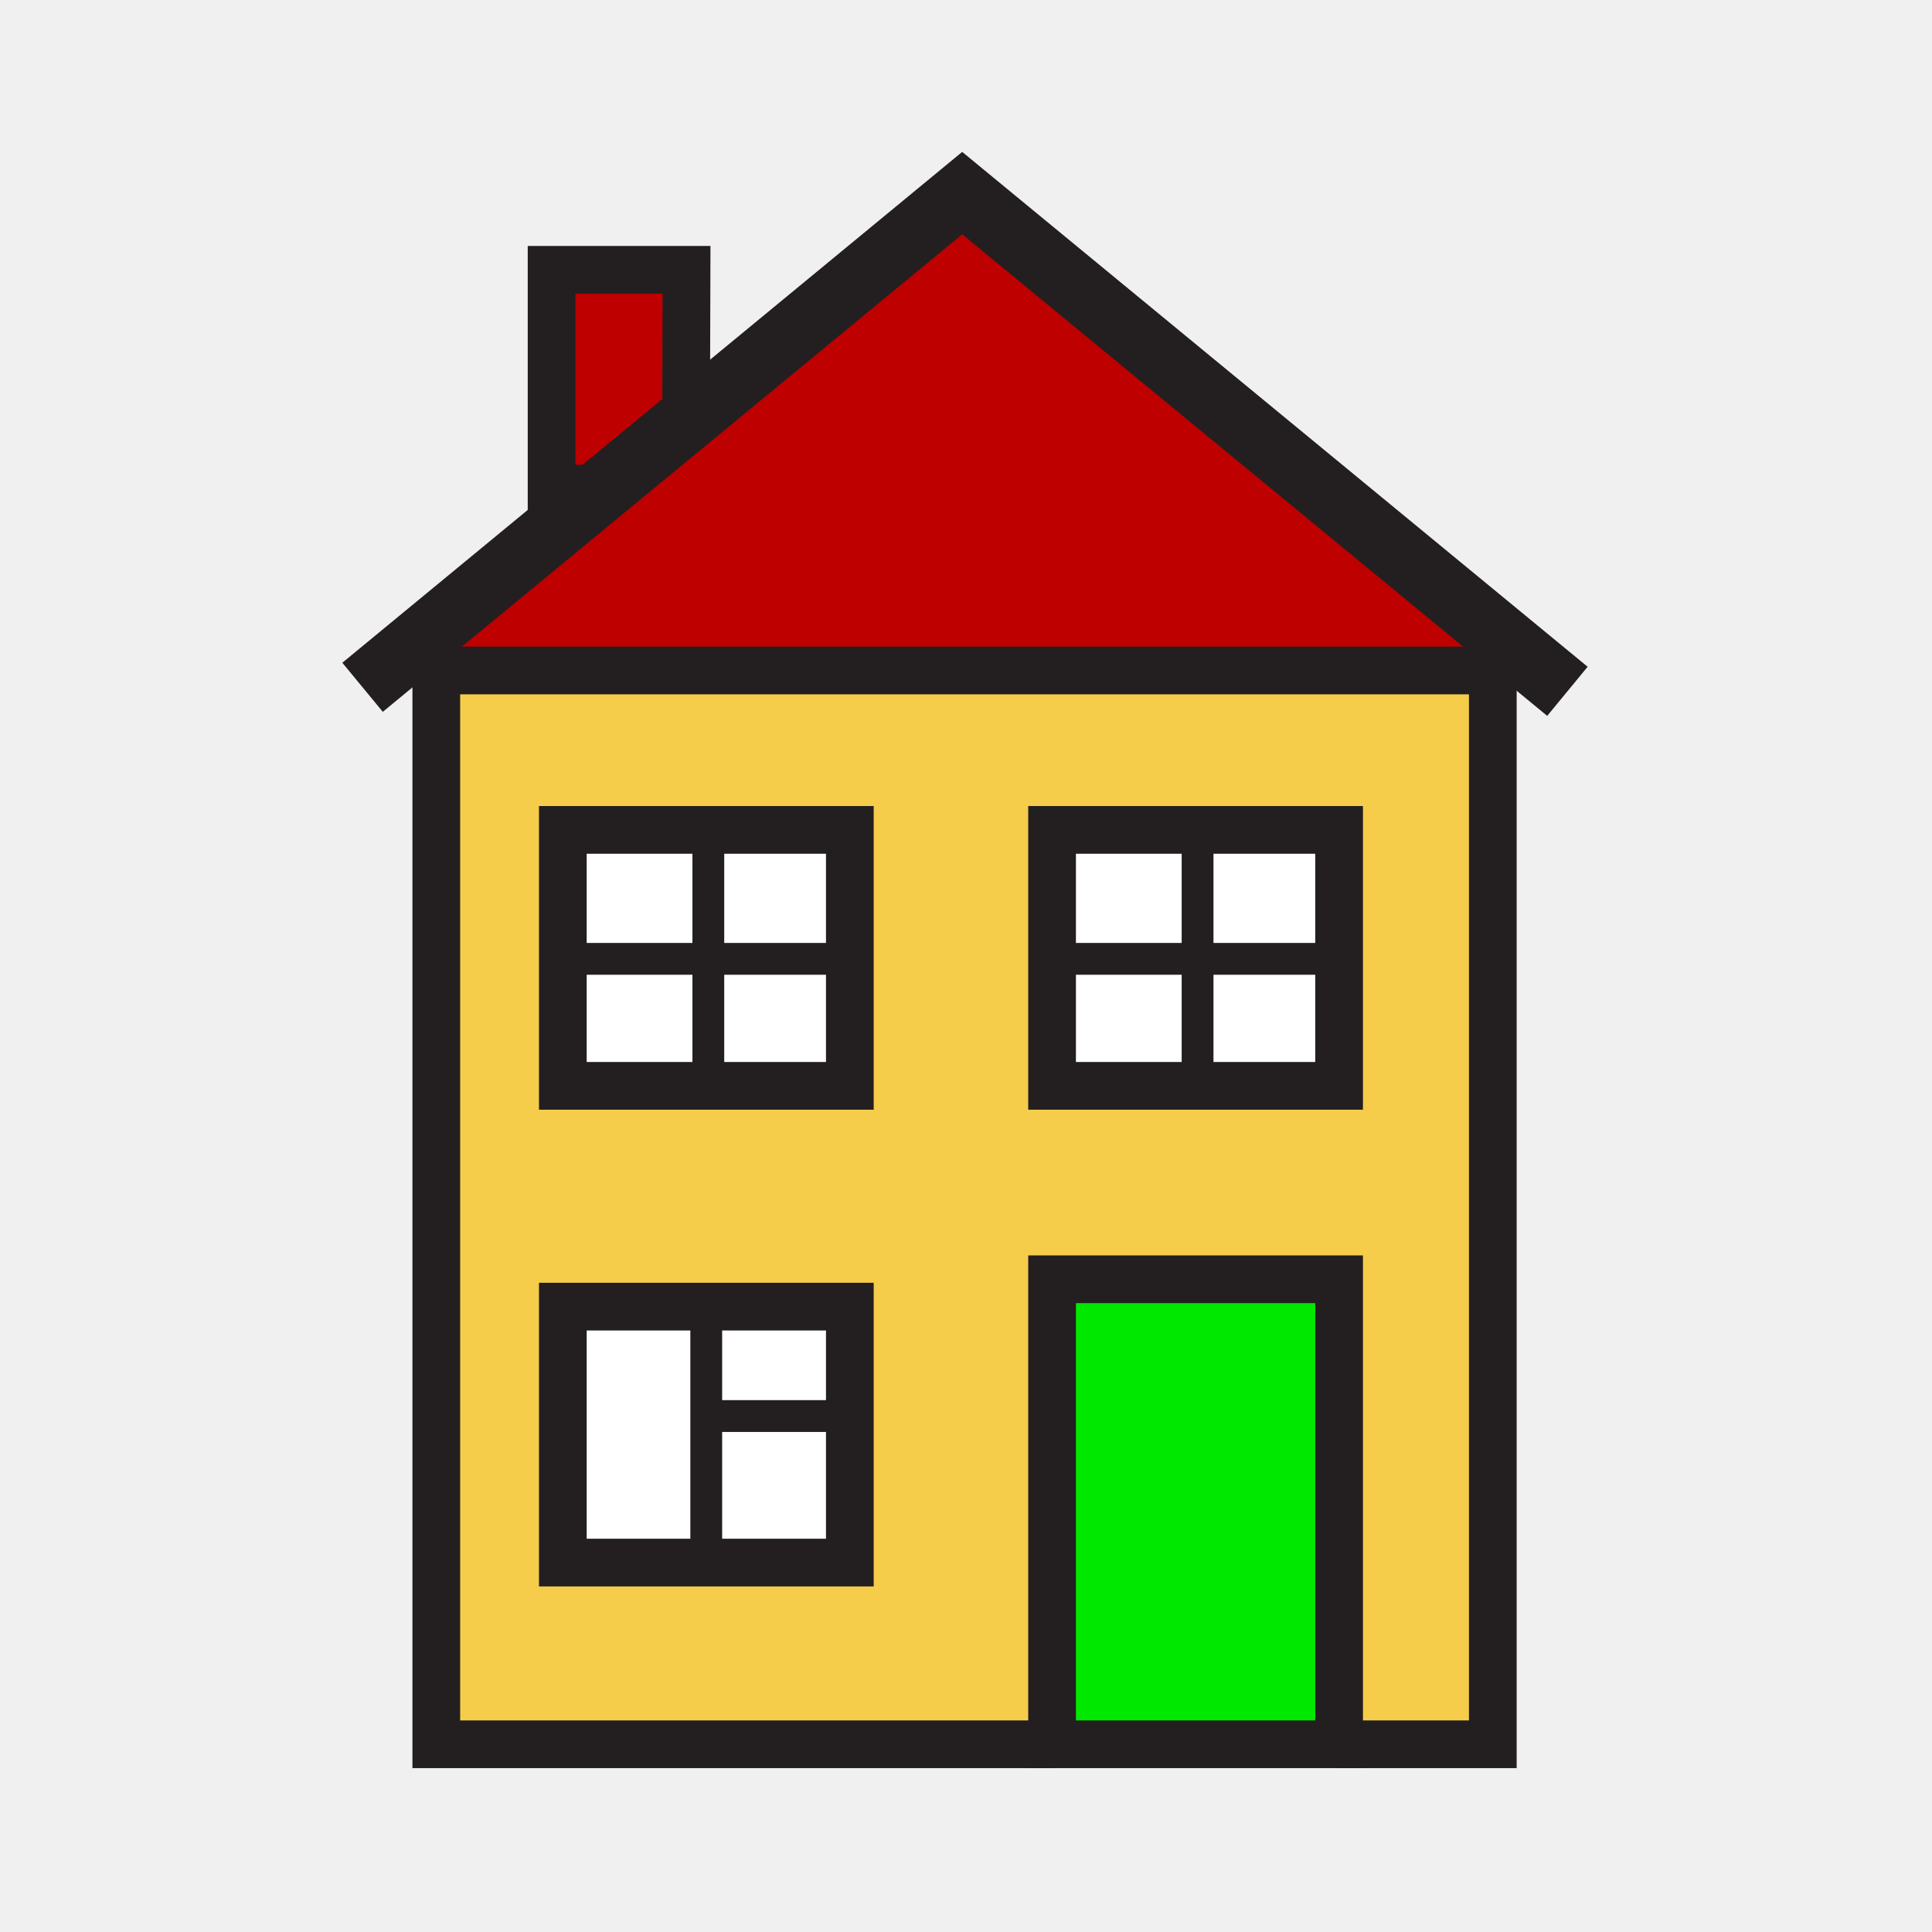
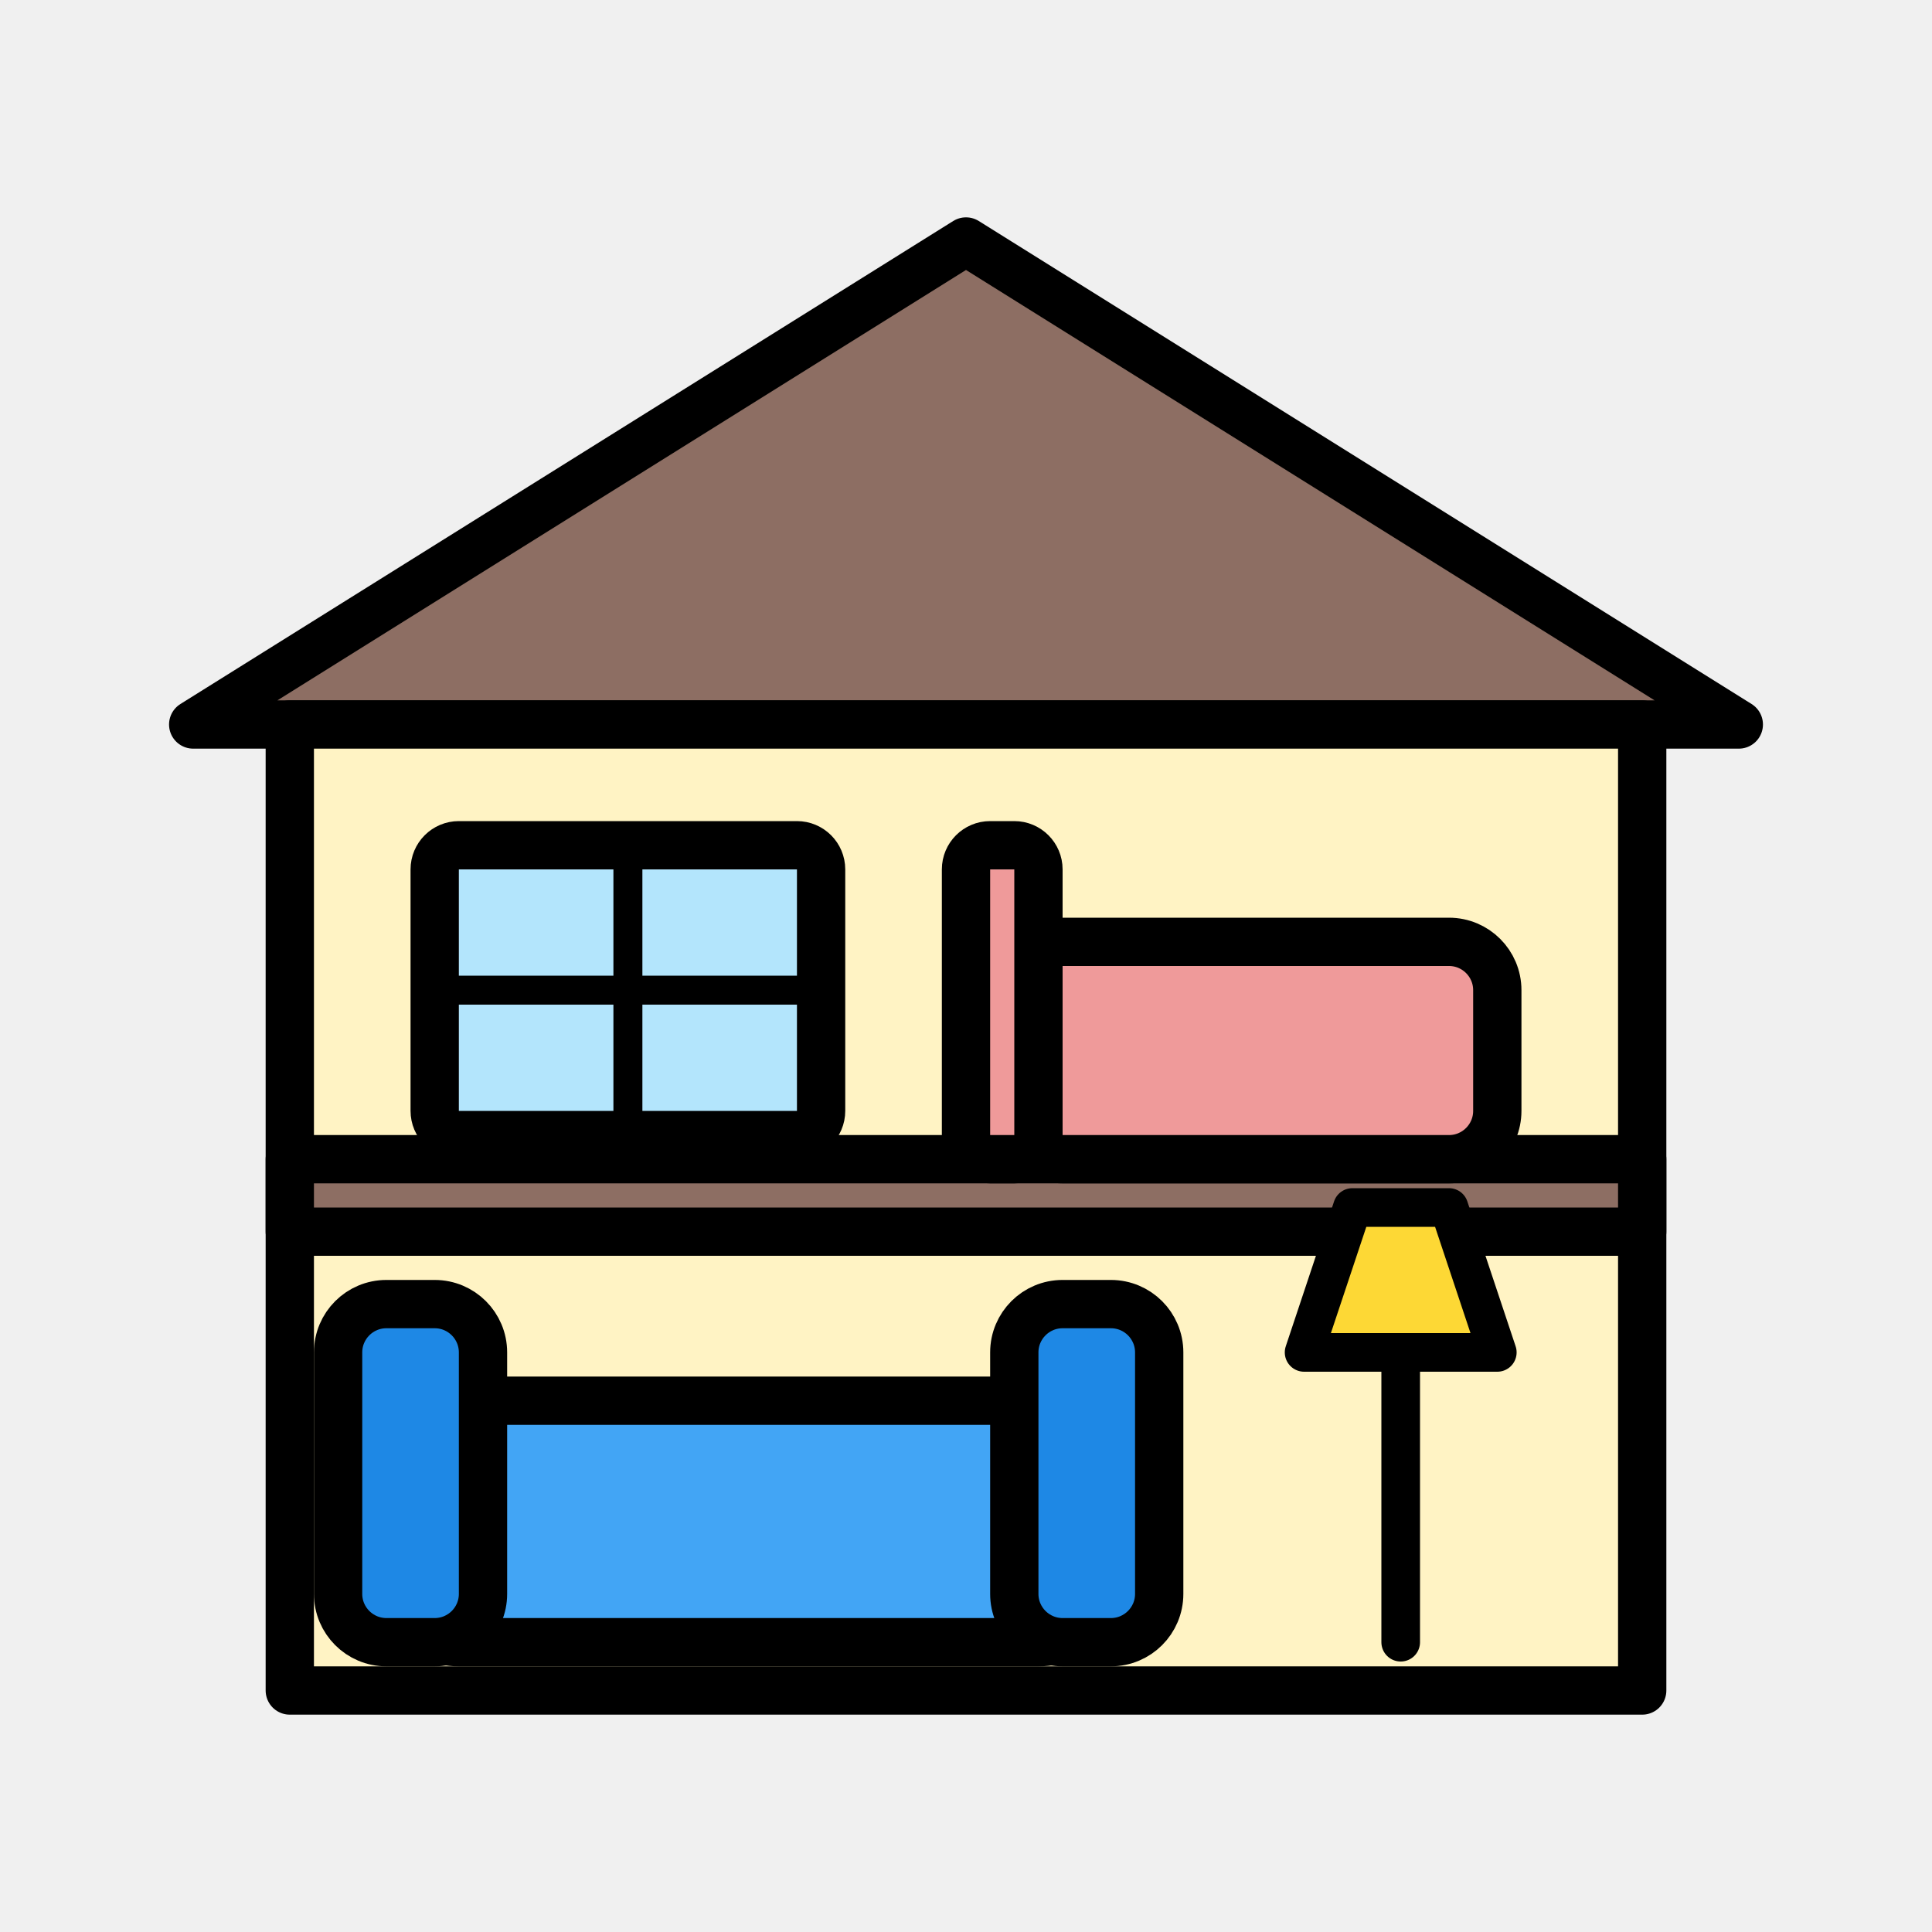
- <svg xmlns="http://www.w3.org/2000/svg" width="850.394" height="850.394" viewBox="0 0 850.394 850.394" overflow="visible">
-   <path fill="#fff" d="M310.86 623.29h63.21v64.5H247.74V575.13h63.12v1.72z" />
-   <path fill="#fff" d="M374.07 575.13v48.16h-63.21v-48.16zM311.78 422.05h62.29v55.9h-62.29z" />
-   <path fill="#fff" d="M247.74 422.05h64.04v55.9h-64.04zM311.78 368.73v53.32h-64.04v-56.76h64.04zM374.07 365.29v56.76h-62.29v-56.76zM527.13 368.73v53.32h-64.05v-56.76h64.05zM527.13 422.05v55.9h-64.05v-55.9h5.57zM527.13 422.05h62.29v55.9h-62.29zM589.42 365.29v56.76h-62.29v-56.76z" />
-   <path fill="#00e800" d="M463.08 563.09h126.34v204.68H463.08z" />
-   <path fill="#be0000" d="M302 184l.57.69-36.89 30.39h-22.89v-96.32h59.4z" />
-   <path d="M657.08 295.12v472.65h-67.66V563.09H463.08v204.68H192.04V295.12h465.04zm-67.66 182.83V365.29H463.08v112.66h126.34zM374.07 687.79V575.13H247.74v112.66h126.33zm0-209.84V365.29H247.74v112.66H374.07z" fill="#f6cc4b" />
-   <path fill="#be0000" d="M423.53 85l243.16 200.17-.69.83-8.92 9.12H192.04l-13.13-8.53 86.77-71.51 36.89-30.39z" />
-   <g fill="none" stroke="#231f20">
-     <path stroke-width="21" d="M463.08 767.77H192.04V295.12h465.04v472.65h-67.66" />
-     <path stroke-width="21" d="M374.07 422.05v55.9H247.74V365.29H374.07zM374.07 623.29v64.5H247.74V575.13h126.33zM463.08 563.09h126.34v204.68H463.08zM589.42 422.05v55.9H463.08V365.29h126.34z" />
-     <path stroke-width="28" d="M689.92 304.29l-23.23-19.12L423.53 85l-120.96 99.69-36.89 30.39-86.77 71.51-19.32 15.93" />
-     <path stroke-width="21" d="M265.68 215.08h-22.89v-96.32h59.4L302 184" />
-     <path stroke-width="14" d="M310.86 576.85V681.77M310.86 623.29h63.21M247.74 422.05H374.07M311.78 368.73v109.22M527.13 368.73v109.22M468.65 422.05h120.77" />
+ <svg xmlns="http://www.w3.org/2000/svg" viewBox="0 0 72 72">
+   <g stroke="#000" stroke-width="2" stroke-linejoin="round" stroke-linecap="round">
+     <g transform="translate(3.6 3.6) scale(0.9)">
+       <polygon points="4,26 36,6 68,26" fill="#8d6e63" />
+       <rect x="8" y="26" width="56" height="40" rx="0" fill="#fff3c4" />
+       <rect x="8" y="44" width="56" height="3" rx="0" fill="#8d6e63" />
+       <rect x="14" y="31" width="16" height="12" rx="1" fill="#b3e5fc" />
+       <path d="M22 31 L22 43 M14 37 L30 37" fill="none" stroke-width="1.2" />
+       <rect x="38" y="35" width="20" height="9" rx="2" fill="#ef9a9a" />
+       <rect x="36" y="31" width="3" height="13" rx="1" fill="#ef9a9a" />
+       <rect x="12" y="54" width="30" height="10" rx="3" fill="#42a5f5" />
+       <rect x="10" y="50" width="6" height="14" rx="2" fill="#1e88e5" />
+       <rect x="38" y="50" width="6" height="14" rx="2" fill="#1e88e5" />
+       <path d="M54 64 L54 52 M50 52 L58 52 L56 46 L52 46Z" fill="#fdd835" stroke-width="1.6" />
+     </g>
  </g>
-   <path fill="none" d="M0 0h850.394v850.394H0z" />
</svg>
